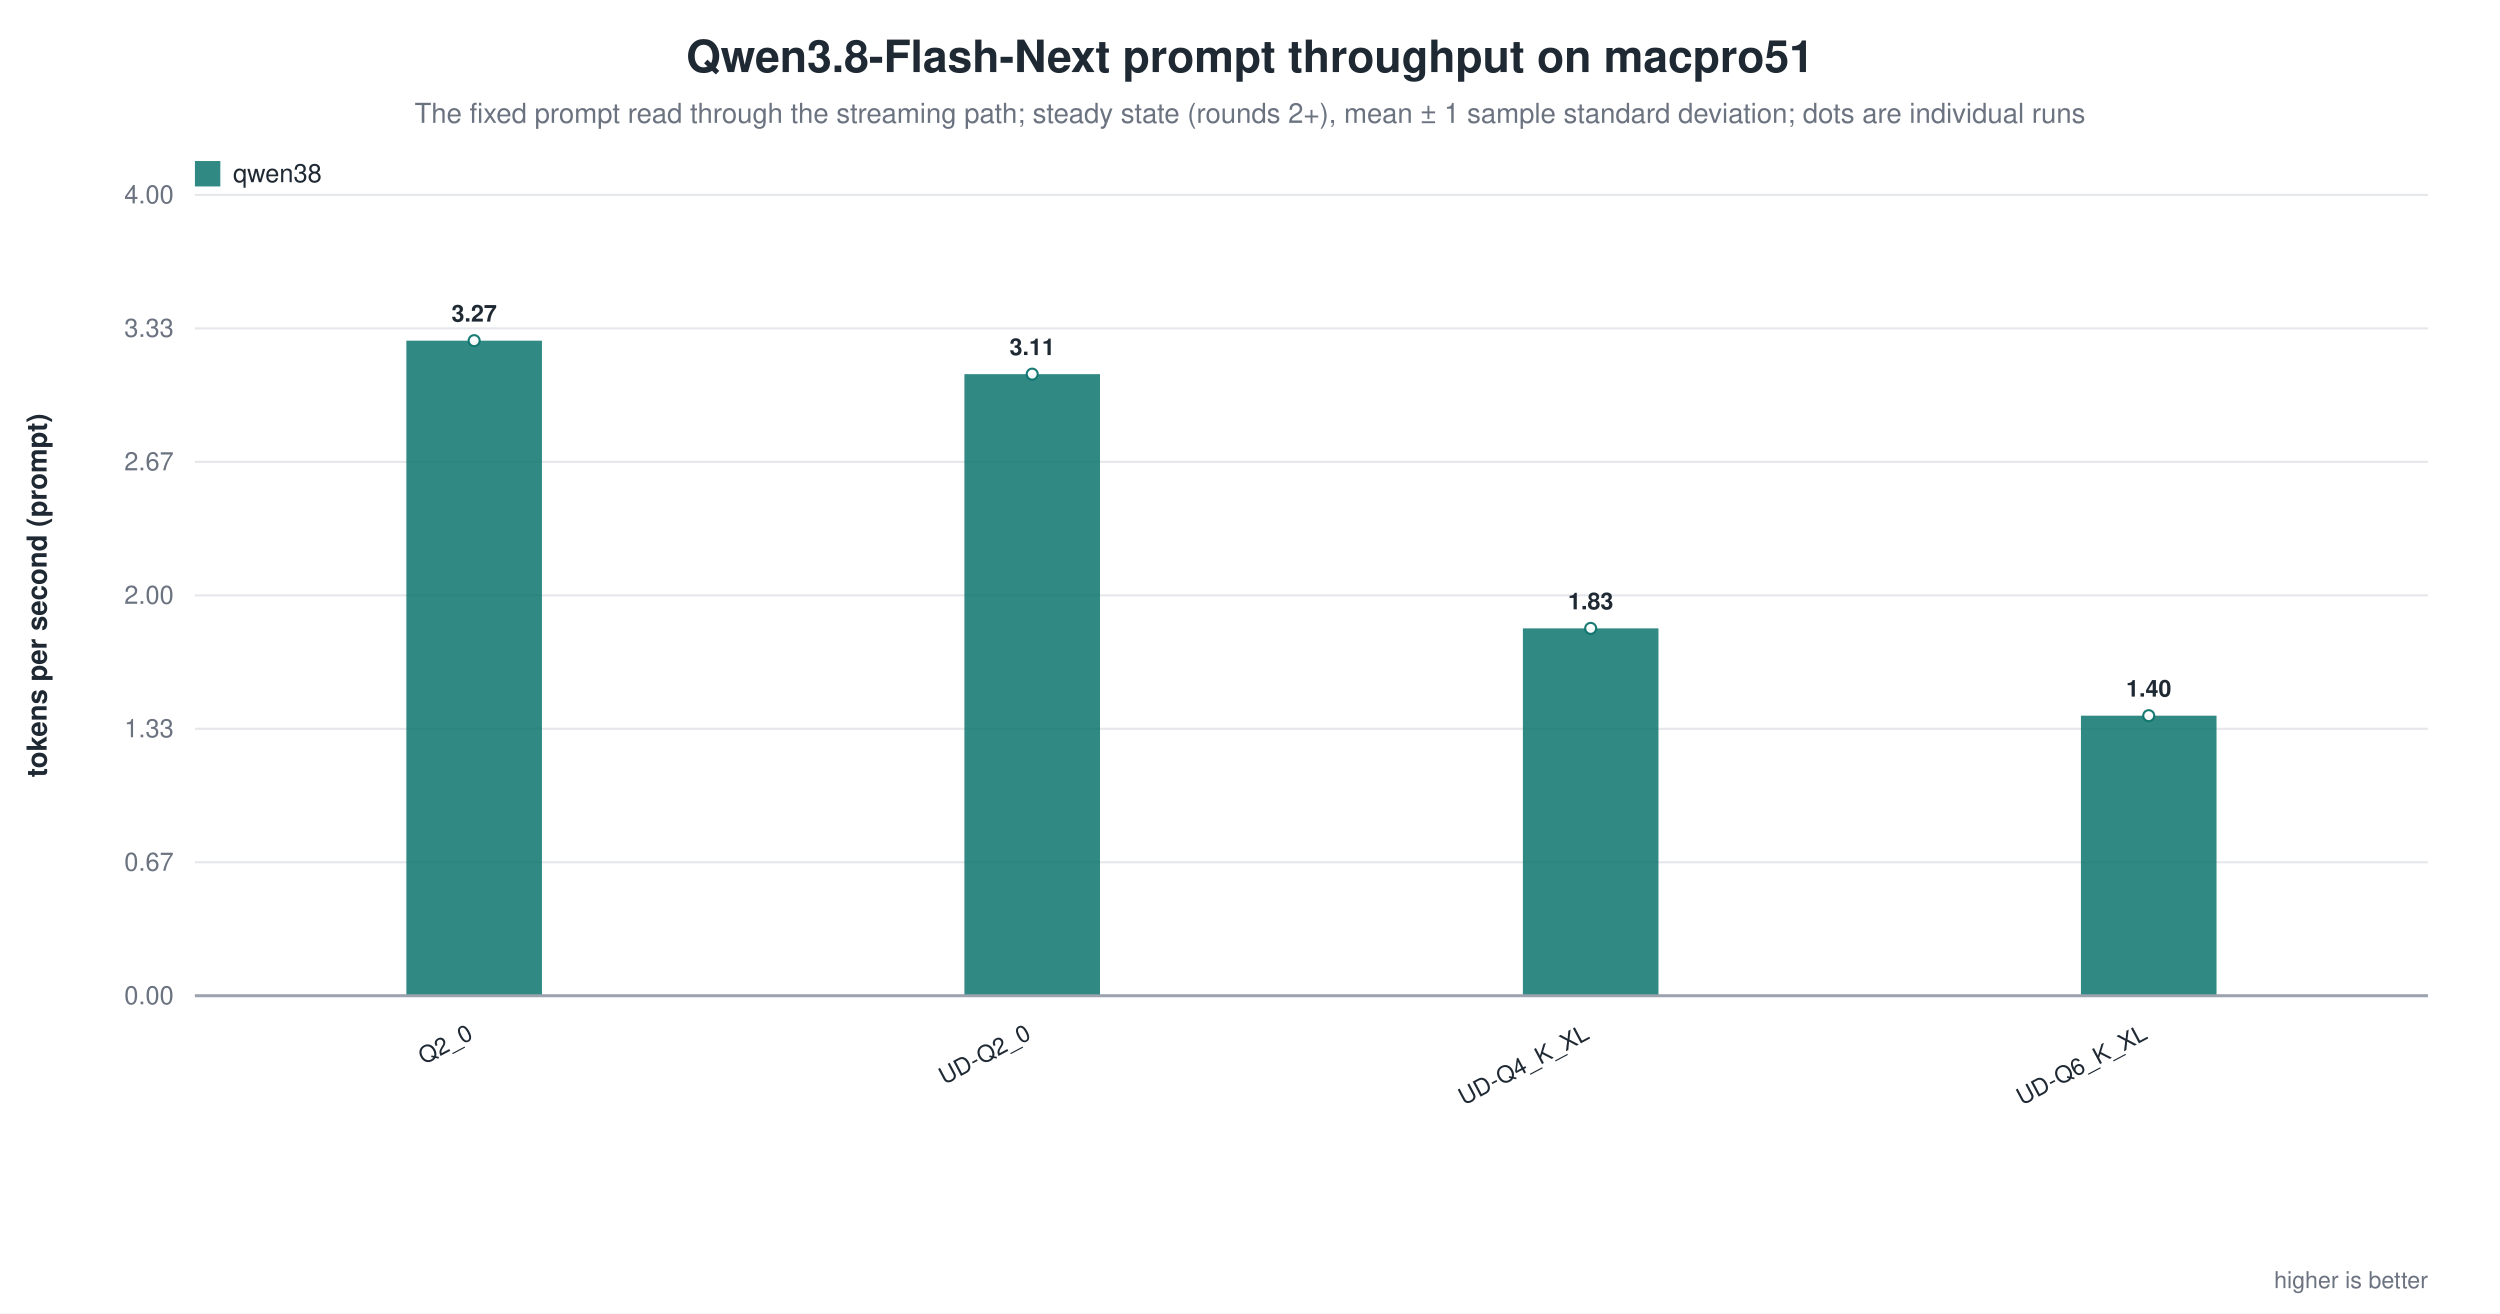
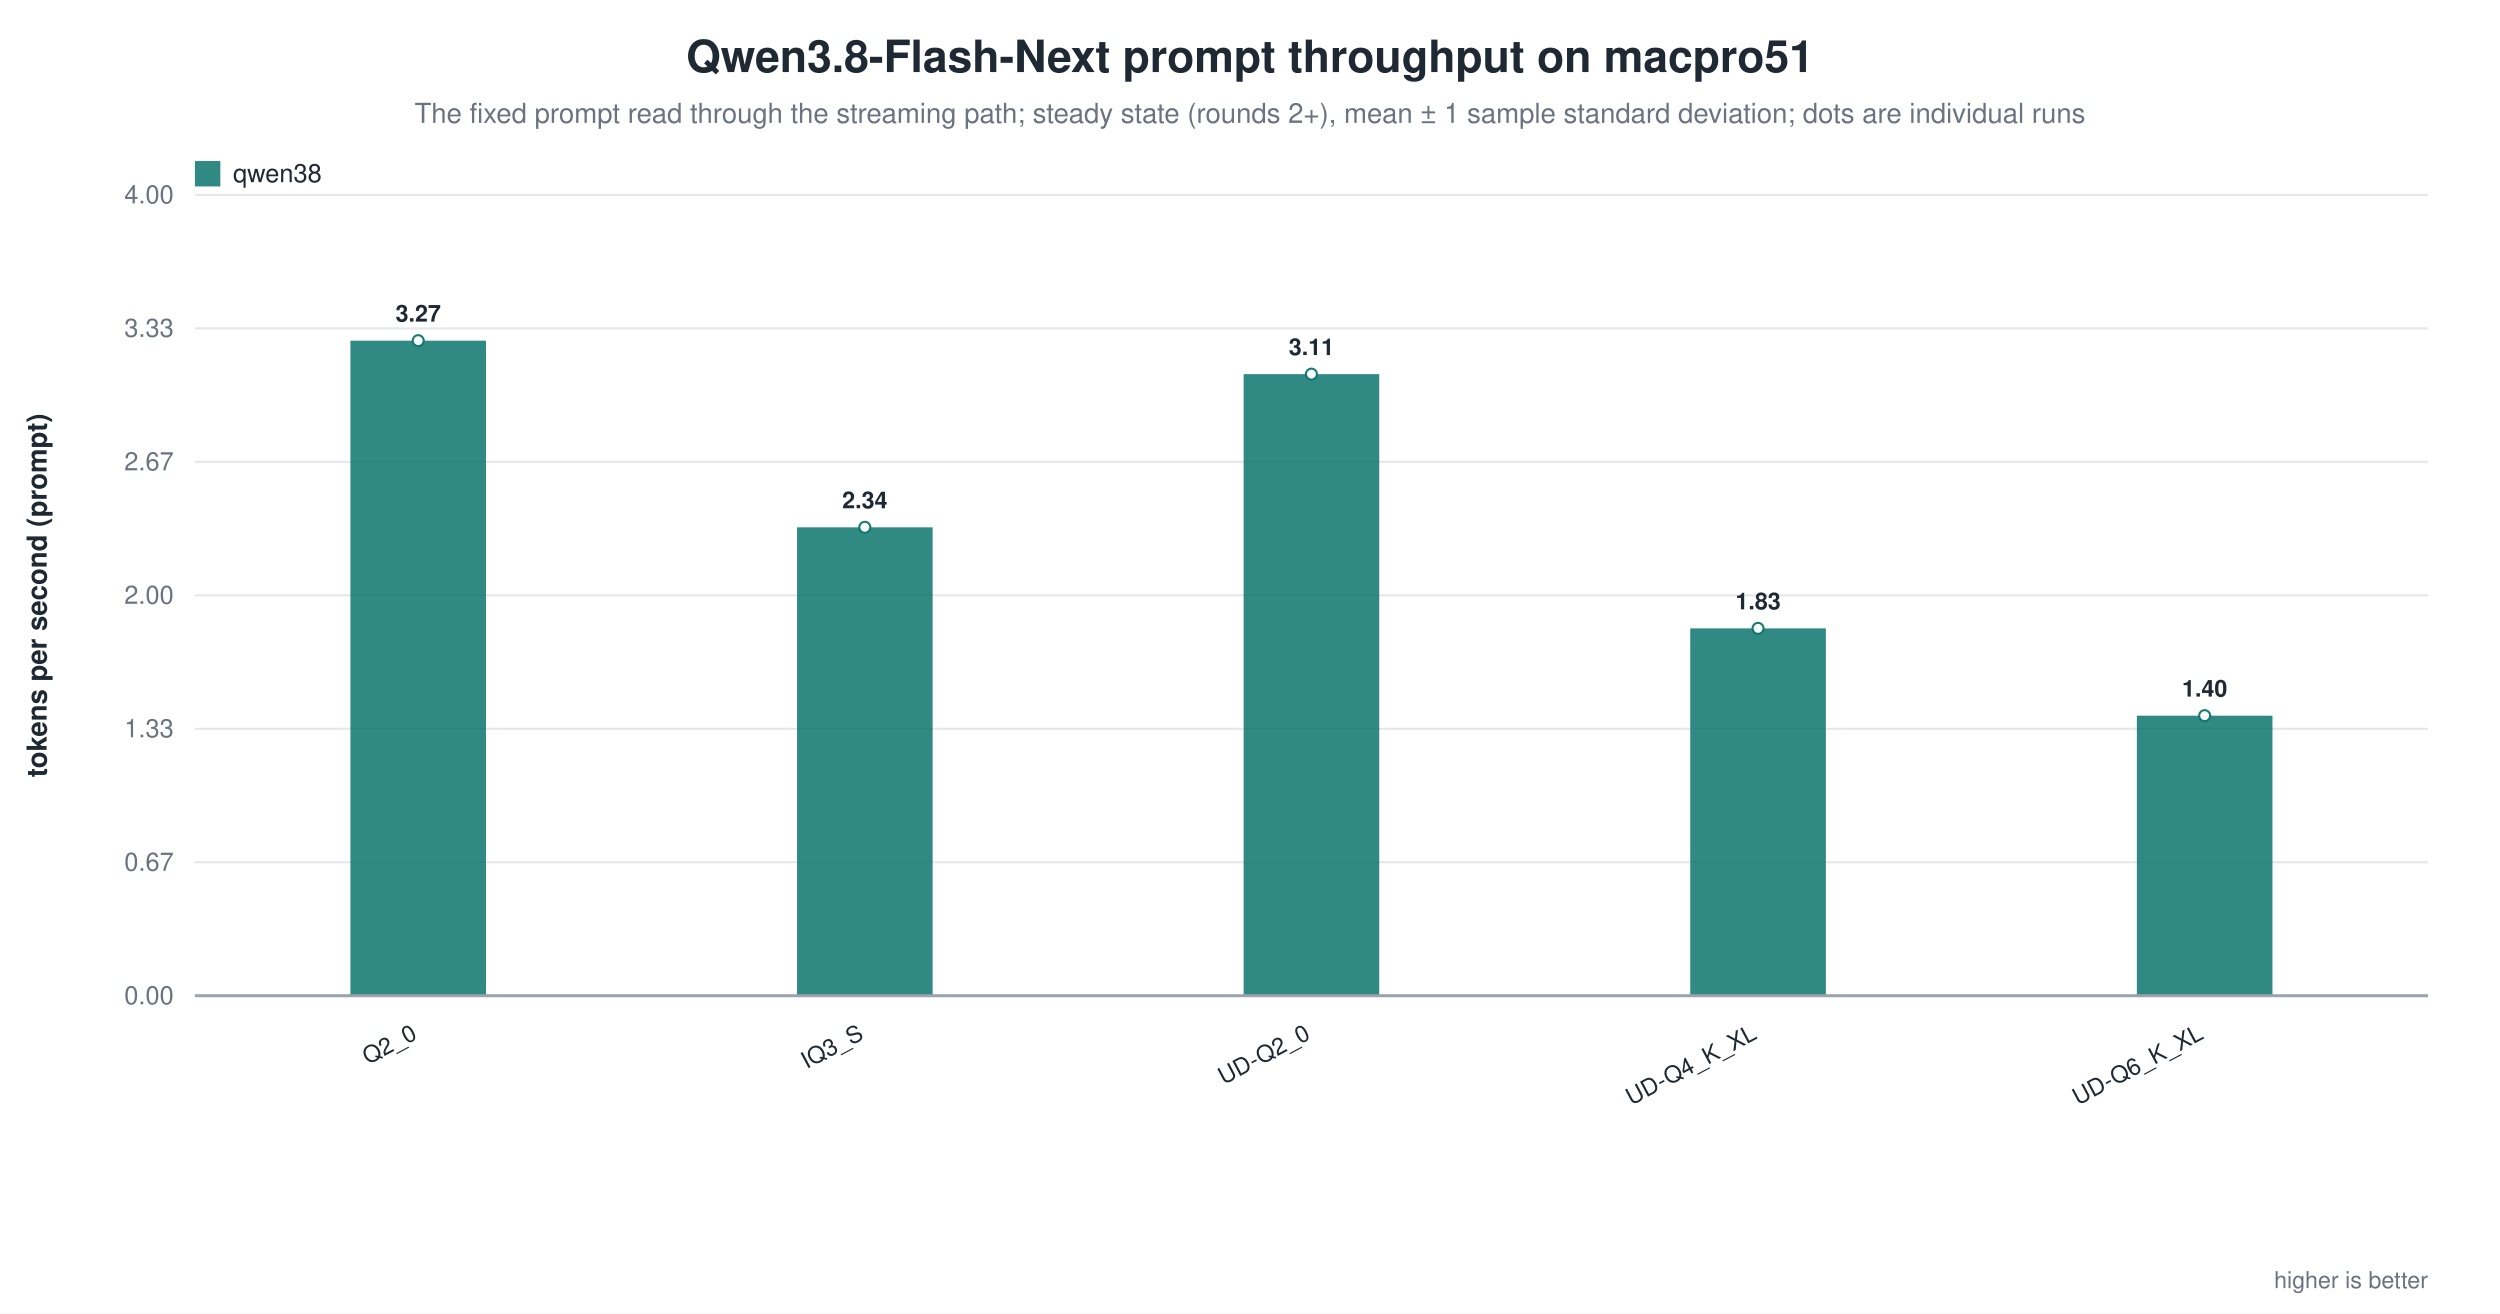
<svg xmlns="http://www.w3.org/2000/svg" width="1180" height="620" viewBox="0 0 1180 620" role="img" aria-label="Qwen3.8-Flash-Next prompt throughput on macpro51">
  <rect width="1180" height="620" fill="white" />
  <text x="590.0" y="34" text-anchor="middle" font-family="Helvetica, Arial, sans-serif" font-size="21" font-weight="600" fill="#1f2933">Qwen3.8-Flash-Next prompt throughput on macpro51</text>
  <text x="590.0" y="58" text-anchor="middle" font-family="Helvetica, Arial, sans-serif" font-size="13" fill="#6b7280">The fixed prompt read through the streaming path; steady state (rounds 2+), mean ± 1 sample standard deviation; dots are individual runs</text>
  <line x1="92.0" y1="470.0" x2="1146.0" y2="470.0" stroke="#9ca3af" stroke-width="1.0" />
  <text x="82.0" y="474.0" text-anchor="end" font-family="Helvetica, Arial, sans-serif" font-size="12" fill="#6b7280" font-weight="400">0.00</text>
  <line x1="92.0" y1="407.0" x2="1146.0" y2="407.0" stroke="#e5e7eb" stroke-width="1.0" />
  <text x="82.0" y="411.0" text-anchor="end" font-family="Helvetica, Arial, sans-serif" font-size="12" fill="#6b7280" font-weight="400">0.67</text>
  <line x1="92.0" y1="344.0" x2="1146.0" y2="344.0" stroke="#e5e7eb" stroke-width="1.0" />
  <text x="82.0" y="348.0" text-anchor="end" font-family="Helvetica, Arial, sans-serif" font-size="12" fill="#6b7280" font-weight="400">1.33</text>
  <line x1="92.0" y1="281.0" x2="1146.0" y2="281.0" stroke="#e5e7eb" stroke-width="1.0" />
  <text x="82.0" y="285.0" text-anchor="end" font-family="Helvetica, Arial, sans-serif" font-size="12" fill="#6b7280" font-weight="400">2.00</text>
  <line x1="92.0" y1="218.0" x2="1146.0" y2="218.0" stroke="#e5e7eb" stroke-width="1.0" />
  <text x="82.0" y="222.0" text-anchor="end" font-family="Helvetica, Arial, sans-serif" font-size="12" fill="#6b7280" font-weight="400">2.67</text>
  <line x1="92.0" y1="155.0" x2="1146.0" y2="155.0" stroke="#e5e7eb" stroke-width="1.0" />
  <text x="82.0" y="159.0" text-anchor="end" font-family="Helvetica, Arial, sans-serif" font-size="12" fill="#6b7280" font-weight="400">3.33</text>
  <line x1="92.0" y1="92.0" x2="1146.0" y2="92.0" stroke="#e5e7eb" stroke-width="1.0" />
  <text x="82.0" y="96.0" text-anchor="end" font-family="Helvetica, Arial, sans-serif" font-size="12" fill="#6b7280" font-weight="400">4.00</text>
  <text x="22.0" y="281.0" text-anchor="middle" font-family="Helvetica, Arial, sans-serif" font-size="13" fill="#1f2933" font-weight="600" transform="rotate(-90.0 22.0 281.0)">tokens per second (prompt)</text>
-   <rect x="191.8" y="160.8" width="64.0" height="309.2" fill="#0f766e" opacity="0.86" />
-   <circle cx="223.8" cy="160.8" r="2.6" fill="white" stroke="#0f766e" stroke-width="1.0" opacity="0.95" />
-   <text x="223.8" y="151.8" text-anchor="middle" font-family="Helvetica, Arial, sans-serif" font-size="11" fill="#1f2933" font-weight="600">3.27</text>
-   <text x="223.8" y="490.0" text-anchor="end" font-family="Helvetica, Arial, sans-serif" font-size="11" fill="#1f2933" font-weight="500" transform="rotate(-28.0 223.8 490.0)">Q2_0</text>
-   <rect x="455.2" y="176.6" width="64.0" height="293.4" fill="#0f766e" opacity="0.86" />
-   <circle cx="487.2" cy="176.6" r="2.6" fill="white" stroke="#0f766e" stroke-width="1.0" opacity="0.95" />
-   <text x="487.2" y="167.6" text-anchor="middle" font-family="Helvetica, Arial, sans-serif" font-size="11" fill="#1f2933" font-weight="600">3.11</text>
-   <text x="487.2" y="490.0" text-anchor="end" font-family="Helvetica, Arial, sans-serif" font-size="11" fill="#1f2933" font-weight="500" transform="rotate(-28.0 487.2 490.0)">UD-Q2_0</text>
-   <rect x="718.8" y="296.6" width="64.0" height="173.4" fill="#0f766e" opacity="0.86" />
-   <circle cx="750.8" cy="296.6" r="2.6" fill="white" stroke="#0f766e" stroke-width="1.0" opacity="0.95" />
-   <text x="750.8" y="287.6" text-anchor="middle" font-family="Helvetica, Arial, sans-serif" font-size="11" fill="#1f2933" font-weight="600">1.83</text>
-   <text x="750.8" y="490.0" text-anchor="end" font-family="Helvetica, Arial, sans-serif" font-size="11" fill="#1f2933" font-weight="500" transform="rotate(-28.0 750.8 490.0)">UD-Q4_K_XL</text>
-   <rect x="982.2" y="337.8" width="64.0" height="132.2" fill="#0f766e" opacity="0.86" />
-   <circle cx="1014.2" cy="337.8" r="2.6" fill="white" stroke="#0f766e" stroke-width="1.0" opacity="0.95" />
-   <text x="1014.2" y="328.8" text-anchor="middle" font-family="Helvetica, Arial, sans-serif" font-size="11" fill="#1f2933" font-weight="600">1.40</text>
-   <text x="1014.2" y="490.0" text-anchor="end" font-family="Helvetica, Arial, sans-serif" font-size="11" fill="#1f2933" font-weight="500" transform="rotate(-28.0 1014.2 490.0)">UD-Q6_K_XL</text>
+   <rect x="165.4" y="160.8" width="64.0" height="309.2" fill="#0f766e" opacity="0.86" />
+   <circle cx="197.4" cy="160.8" r="2.6" fill="white" stroke="#0f766e" stroke-width="1.0" opacity="0.95" />
+   <text x="197.4" y="151.8" text-anchor="middle" font-family="Helvetica, Arial, sans-serif" font-size="11" fill="#1f2933" font-weight="600">3.27</text>
+   <text x="197.4" y="490.0" text-anchor="end" font-family="Helvetica, Arial, sans-serif" font-size="11" fill="#1f2933" font-weight="500" transform="rotate(-28.0 197.4 490.0)">Q2_0</text>
+   <rect x="376.2" y="248.9" width="64.0" height="221.1" fill="#0f766e" opacity="0.86" />
+   <circle cx="408.2" cy="248.9" r="2.6" fill="white" stroke="#0f766e" stroke-width="1.0" opacity="0.95" />
+   <text x="408.2" y="239.9" text-anchor="middle" font-family="Helvetica, Arial, sans-serif" font-size="11" fill="#1f2933" font-weight="600">2.34</text>
+   <text x="408.2" y="490.0" text-anchor="end" font-family="Helvetica, Arial, sans-serif" font-size="11" fill="#1f2933" font-weight="500" transform="rotate(-28.0 408.2 490.0)">IQ3_S</text>
+   <rect x="587.0" y="176.6" width="64.0" height="293.4" fill="#0f766e" opacity="0.86" />
+   <circle cx="619.0" cy="176.6" r="2.6" fill="white" stroke="#0f766e" stroke-width="1.0" opacity="0.95" />
+   <text x="619.0" y="167.6" text-anchor="middle" font-family="Helvetica, Arial, sans-serif" font-size="11" fill="#1f2933" font-weight="600">3.11</text>
+   <text x="619.0" y="490.0" text-anchor="end" font-family="Helvetica, Arial, sans-serif" font-size="11" fill="#1f2933" font-weight="500" transform="rotate(-28.0 619.0 490.0)">UD-Q2_0</text>
+   <rect x="797.8" y="296.6" width="64.0" height="173.4" fill="#0f766e" opacity="0.86" />
+   <circle cx="829.8" cy="296.6" r="2.6" fill="white" stroke="#0f766e" stroke-width="1.0" opacity="0.95" />
+   <text x="829.8" y="287.6" text-anchor="middle" font-family="Helvetica, Arial, sans-serif" font-size="11" fill="#1f2933" font-weight="600">1.83</text>
+   <text x="829.8" y="490.0" text-anchor="end" font-family="Helvetica, Arial, sans-serif" font-size="11" fill="#1f2933" font-weight="500" transform="rotate(-28.0 829.8 490.0)">UD-Q4_K_XL</text>
+   <rect x="1008.6" y="337.8" width="64.0" height="132.2" fill="#0f766e" opacity="0.86" />
+   <circle cx="1040.6" cy="337.8" r="2.6" fill="white" stroke="#0f766e" stroke-width="1.0" opacity="0.95" />
+   <text x="1040.6" y="328.8" text-anchor="middle" font-family="Helvetica, Arial, sans-serif" font-size="11" fill="#1f2933" font-weight="600">1.40</text>
+   <text x="1040.6" y="490.0" text-anchor="end" font-family="Helvetica, Arial, sans-serif" font-size="11" fill="#1f2933" font-weight="500" transform="rotate(-28.0 1040.6 490.0)">UD-Q6_K_XL</text>
  <line x1="92.0" y1="470.0" x2="1146.0" y2="470.0" stroke="#9ca3af" stroke-width="1.4" />
  <rect x="92.0" y="76.0" width="12.0" height="12.0" fill="#0f766e" opacity="0.86" />
  <text x="110.0" y="86.0" text-anchor="start" font-family="Helvetica, Arial, sans-serif" font-size="12" fill="#1f2933" font-weight="500">qwen38</text>
  <text x="1146.0" y="608.0" text-anchor="end" font-family="Helvetica, Arial, sans-serif" font-size="11" fill="#6b7280" font-weight="400">higher is better</text>
</svg>
